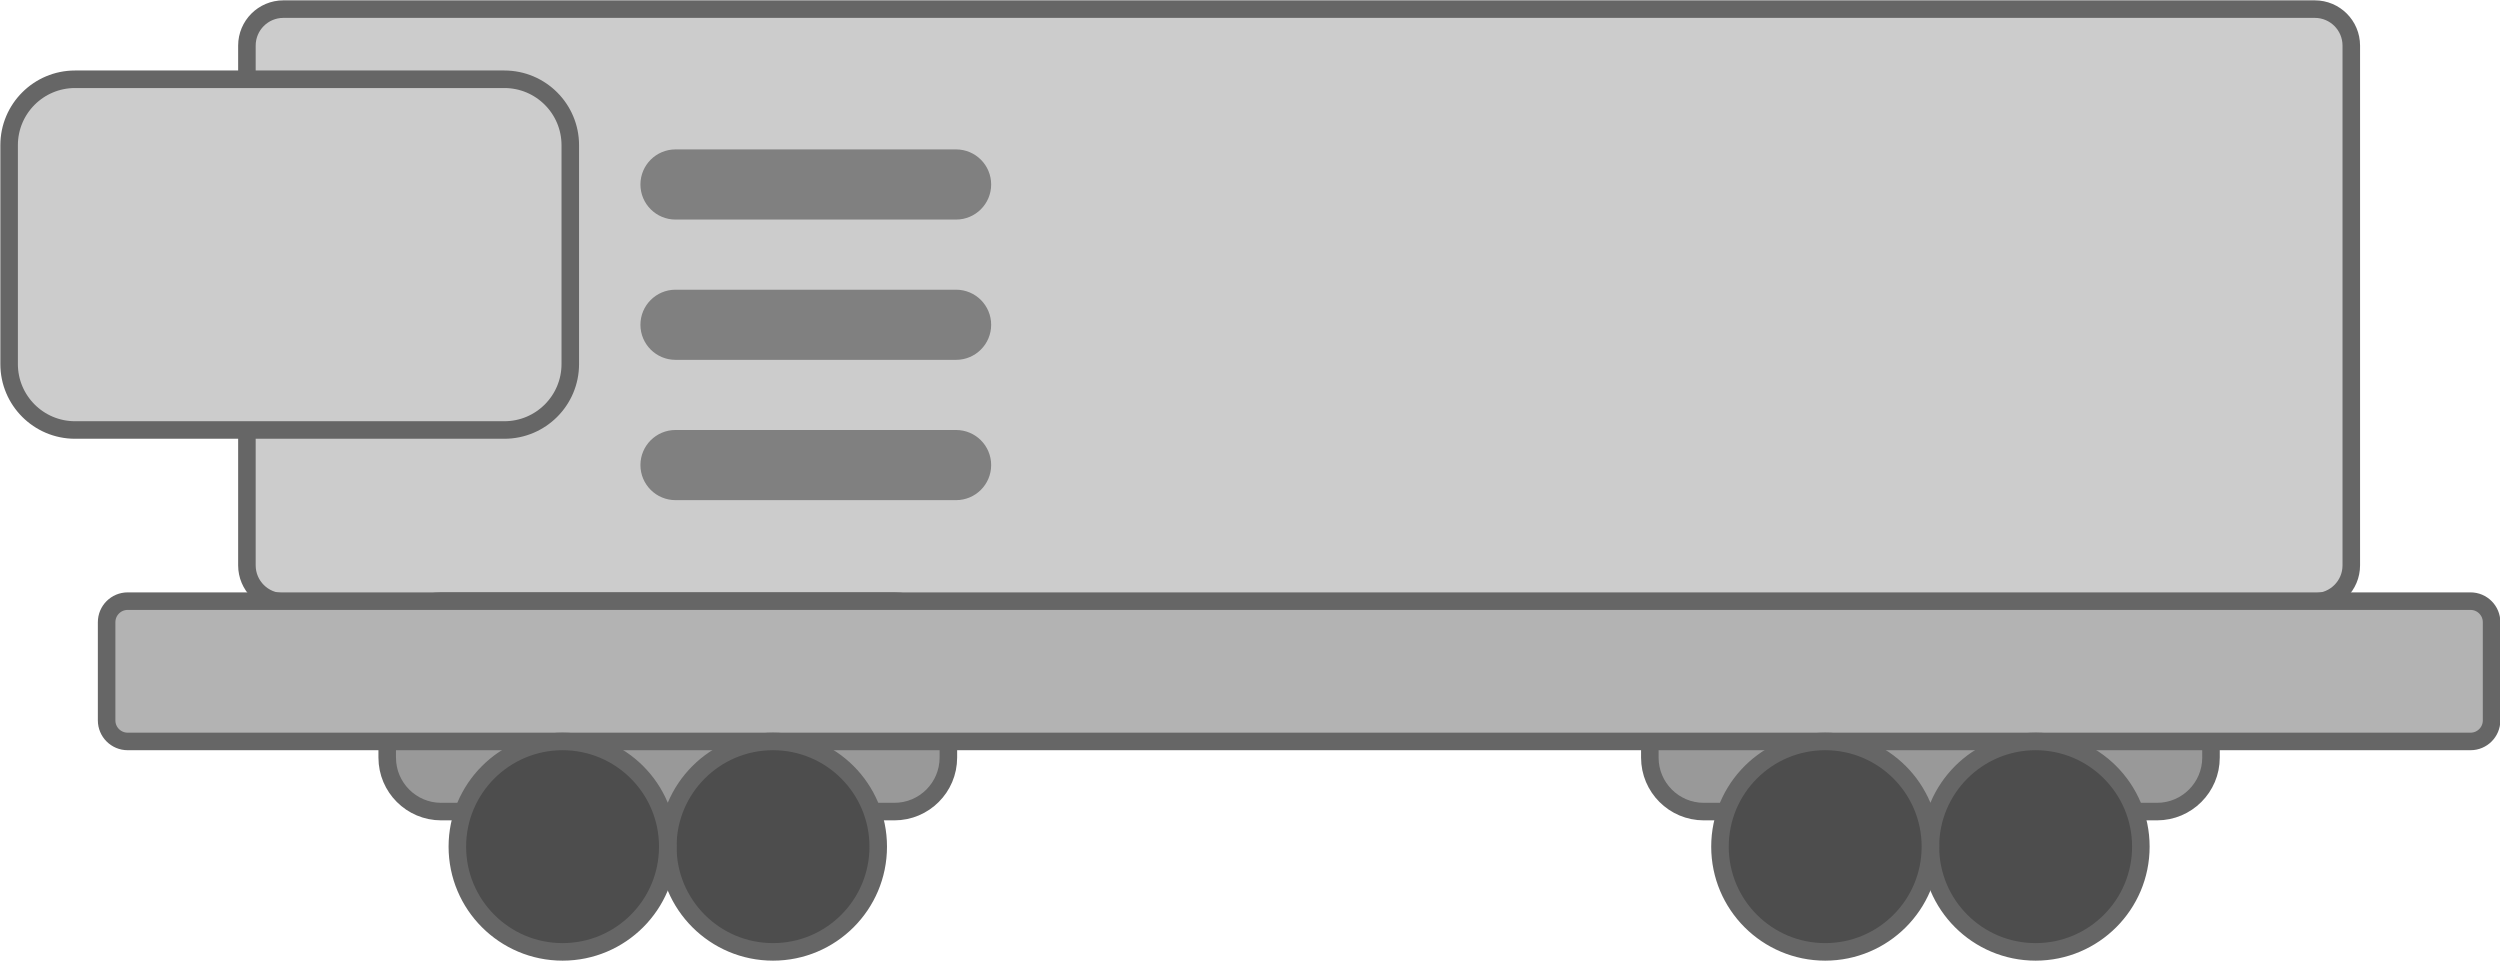
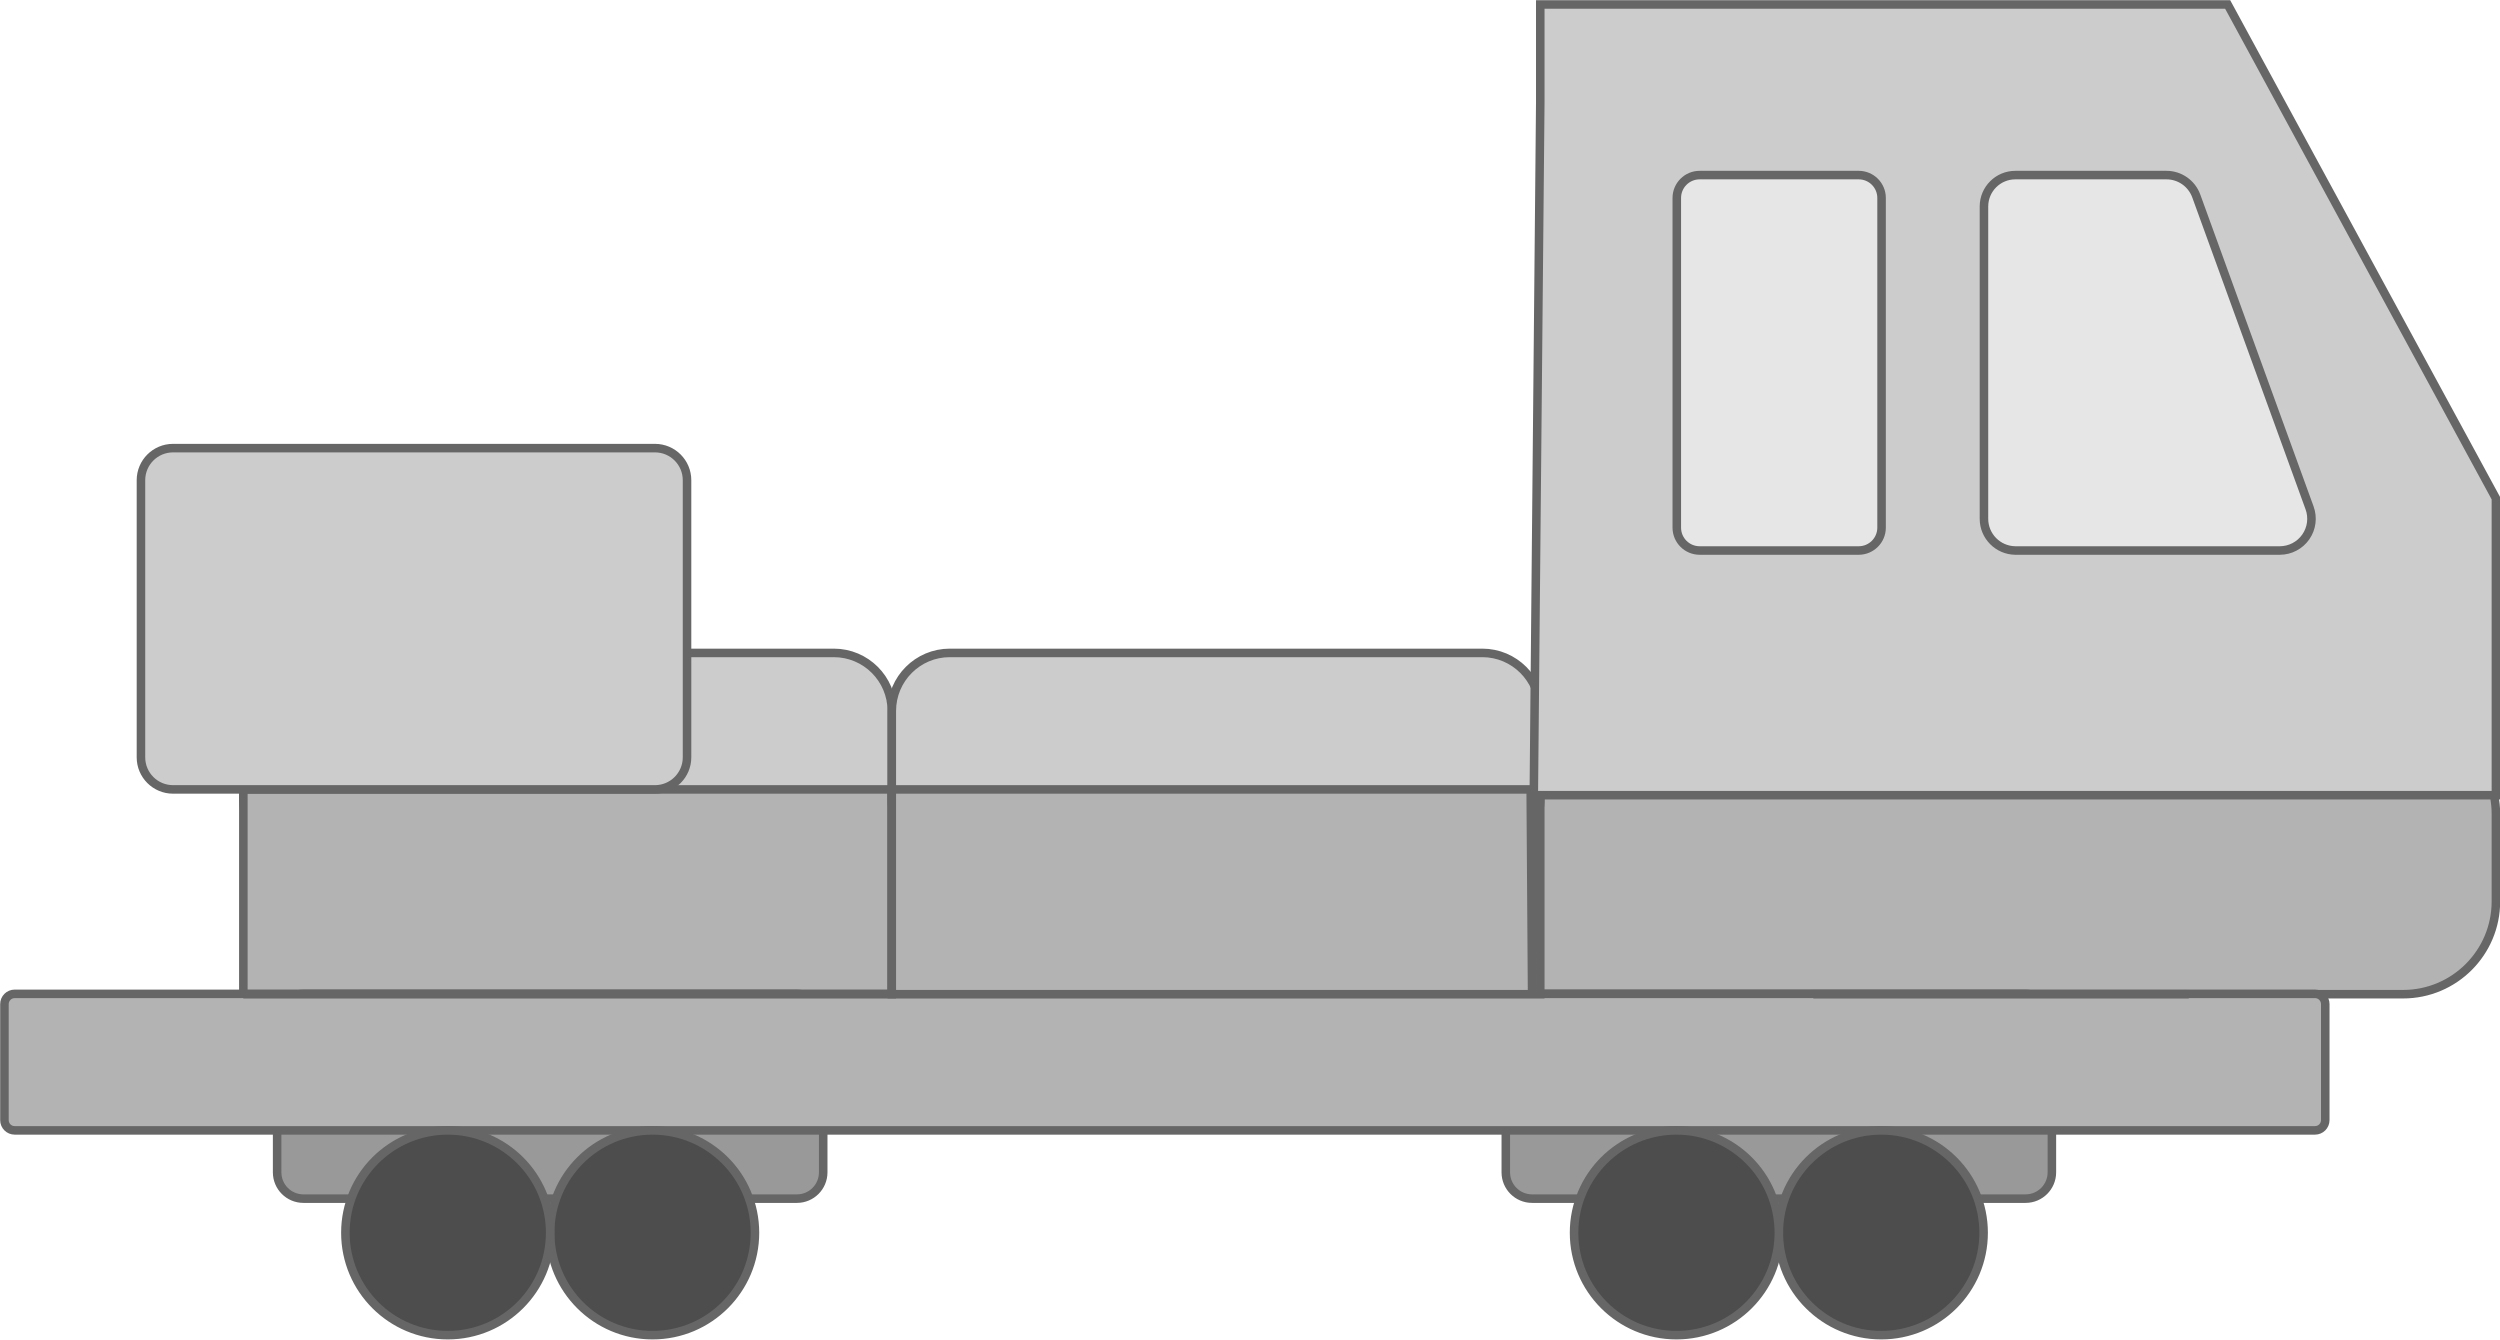
- <svg xmlns="http://www.w3.org/2000/svg" viewBox="0 0 35.64 13.7">
+ <svg xmlns="http://www.w3.org/2000/svg" viewBox="0 0 73.25 39.25">
  <defs>
-     <style>.cls-1{fill:#999;}.cls-1,.cls-2,.cls-3,.cls-4{stroke:#666;stroke-miterlimit:10;stroke-width:0.25px;}.cls-2{fill:#ccc;}.cls-3{fill:#b3b3b3;}.cls-4{fill:#4d4d4d;}.cls-5{fill:gray;}</style>
+     <style>.f63cd073-61dd-4c21-aba0-cdebc34a5dc5{fill:#ccc;}.a618e376-b8f7-44b3-98db-34376dcbcbe8,.a9e4c76a-d992-408c-9b71-dbf35b4ce4e2,.ac53e144-d25e-4d28-9e48-642f79fcff4f,.adca717f-e735-4d0b-b323-3e6e937a79d8,.edc9667d-9b9b-4f2b-82d3-319802388e79,.f09fc1b4-4ef0-480f-b482-a42050e4fdae,.f63cd073-61dd-4c21-aba0-cdebc34a5dc5{stroke:#666;stroke-miterlimit:10;stroke-width:0.25px;}.a618e376-b8f7-44b3-98db-34376dcbcbe8{fill:#b3b3b3;}.ac53e144-d25e-4d28-9e48-642f79fcff4f{fill:#999;}.f09fc1b4-4ef0-480f-b482-a42050e4fdae{fill:#4d4d4d;}.adca717f-e735-4d0b-b323-3e6e937a79d8{fill:gray;}.a9e4c76a-d992-408c-9b71-dbf35b4ce4e2{fill:none;}.edc9667d-9b9b-4f2b-82d3-319802388e79{fill:#e6e6e6;}</style>
  </defs>
-   <g id="Слой_2" data-name="Слой 2">
-     <g id="Транспорт">
-       <rect class="cls-1" x="23.52" y="8.57" width="8" height="3" rx="0.77" />
-       <rect class="cls-2" x="3.52" y="0.13" width="30" height="8.45" rx="0.52" />
-       <rect class="cls-1" x="5.52" y="8.57" width="8" height="3" rx="0.77" />
-       <rect class="cls-3" x="1.52" y="8.57" width="34" height="2" rx="0.3" />
-       <circle class="cls-4" cx="11.02" cy="12.07" r="1.5" />
-       <circle class="cls-4" cx="8.02" cy="12.07" r="1.5" />
-       <circle class="cls-4" cx="29.02" cy="12.07" r="1.5" />
-       <circle class="cls-4" cx="26.02" cy="12.07" r="1.5" />
-       <rect class="cls-2" x="0.13" y="1.13" width="8" height="5" rx="0.94" />
-       <rect class="cls-5" x="9.13" y="2.13" width="5" height="1" rx="0.5" />
-       <rect class="cls-5" x="9.13" y="6.13" width="5" height="1" rx="0.5" />
-       <rect class="cls-5" x="9.13" y="4.13" width="5" height="1" rx="0.5" />
+   <g id="fc32a0d0-53c5-408c-9c6f-e97ff20cb636" data-name="Слой 2">
+     <g id="bdeb9e79-d33b-496d-8155-1355e9491b68" data-name="Транспорт">
+       <g id="b80245d4-9350-427e-a7e0-4d27077129db" data-name="DKJskjd">
+         <rect class="f63cd073-61dd-4c21-aba0-cdebc34a5dc5" x="7.13" y="19.13" width="19" height="6" rx="1.7" />
+         <rect class="a618e376-b8f7-44b3-98db-34376dcbcbe8" x="7.13" y="23.13" width="19" height="6" />
+         <rect class="a618e376-b8f7-44b3-98db-34376dcbcbe8" x="42.13" y="21.13" width="31" height="8" rx="2.72" />
+         <rect class="f63cd073-61dd-4c21-aba0-cdebc34a5dc5" x="26.13" y="19.13" width="19" height="6" rx="1.7" />
+         <rect class="ac53e144-d25e-4d28-9e48-642f79fcff4f" x="44.12" y="29.12" width="16" height="6" rx="0.77" />
+         <rect class="ac53e144-d25e-4d28-9e48-642f79fcff4f" x="8.12" y="29.12" width="16" height="6" rx="0.77" />
+         <rect class="a618e376-b8f7-44b3-98db-34376dcbcbe8" x="0.13" y="29.12" width="68" height="4" rx="0.3" />
+         <circle class="f09fc1b4-4ef0-480f-b482-a42050e4fdae" cx="19.12" cy="36.12" r="3" />
+         <circle class="f09fc1b4-4ef0-480f-b482-a42050e4fdae" cx="13.12" cy="36.12" r="3" />
+         <circle class="f09fc1b4-4ef0-480f-b482-a42050e4fdae" cx="55.12" cy="36.12" r="3" />
+         <circle class="f09fc1b4-4ef0-480f-b482-a42050e4fdae" cx="49.12" cy="36.12" r="3" />
+         <line class="adca717f-e735-4d0b-b323-3e6e937a79d8" x1="64.13" y1="29.13" x2="53.13" y2="29.13" />
+         <rect class="f63cd073-61dd-4c21-aba0-cdebc34a5dc5" x="4.13" y="13.13" width="16" height="10" rx="0.94" />
+         <polyline class="a9e4c76a-d992-408c-9b71-dbf35b4ce4e2" points="26.13 23.13 26.13 29.13 7.13 29.13" />
+         <rect class="a618e376-b8f7-44b3-98db-34376dcbcbe8" x="26.13" y="23.13" width="19" height="6" />
+         <path class="f63cd073-61dd-4c21-aba0-cdebc34a5dc5" d="M46.13.13h-1V3l-.19,20.3H73.13v-8.7L65.27.13Z" />
+         <polygon class="a618e376-b8f7-44b3-98db-34376dcbcbe8" points="44.89 29.13 44.94 23.32 44.85 23.32 44.89 29.13" />
+         <rect class="edc9667d-9b9b-4f2b-82d3-319802388e79" x="49.13" y="5.13" width="6" height="11" rx="0.67" />
+         <path class="edc9667d-9b9b-4f2b-82d3-319802388e79" d="M58.13,6.05V15.2a.93.93,0,0,0,.92.93H66.8a.93.93,0,0,0,.87-1.25L64.35,5.74a.93.93,0,0,0-.87-.61H59.05A.92.92,0,0,0,58.13,6.05Z" />
+       </g>
    </g>
  </g>
</svg>
